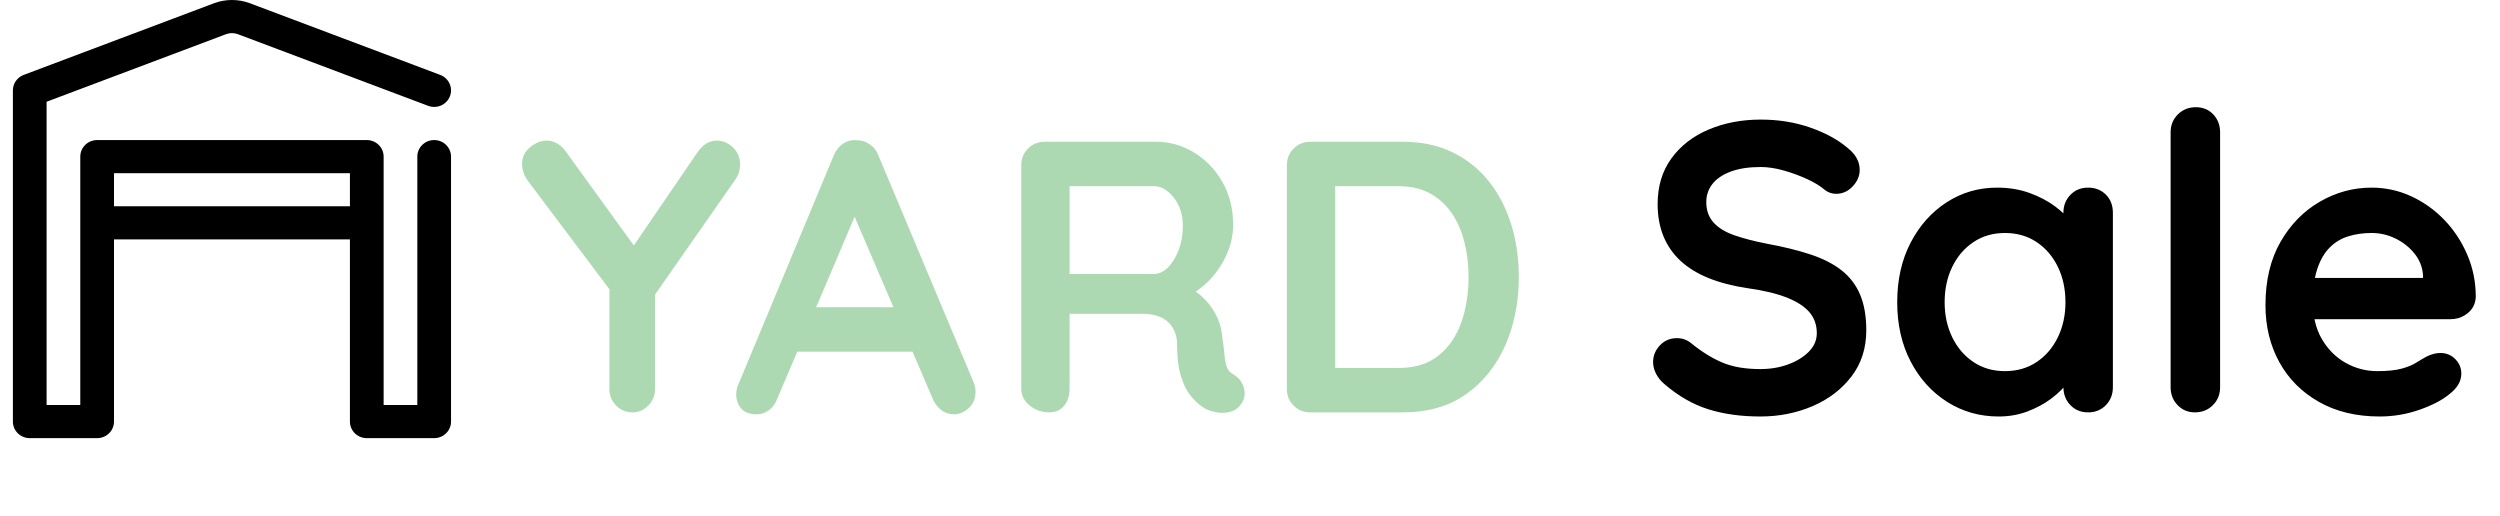
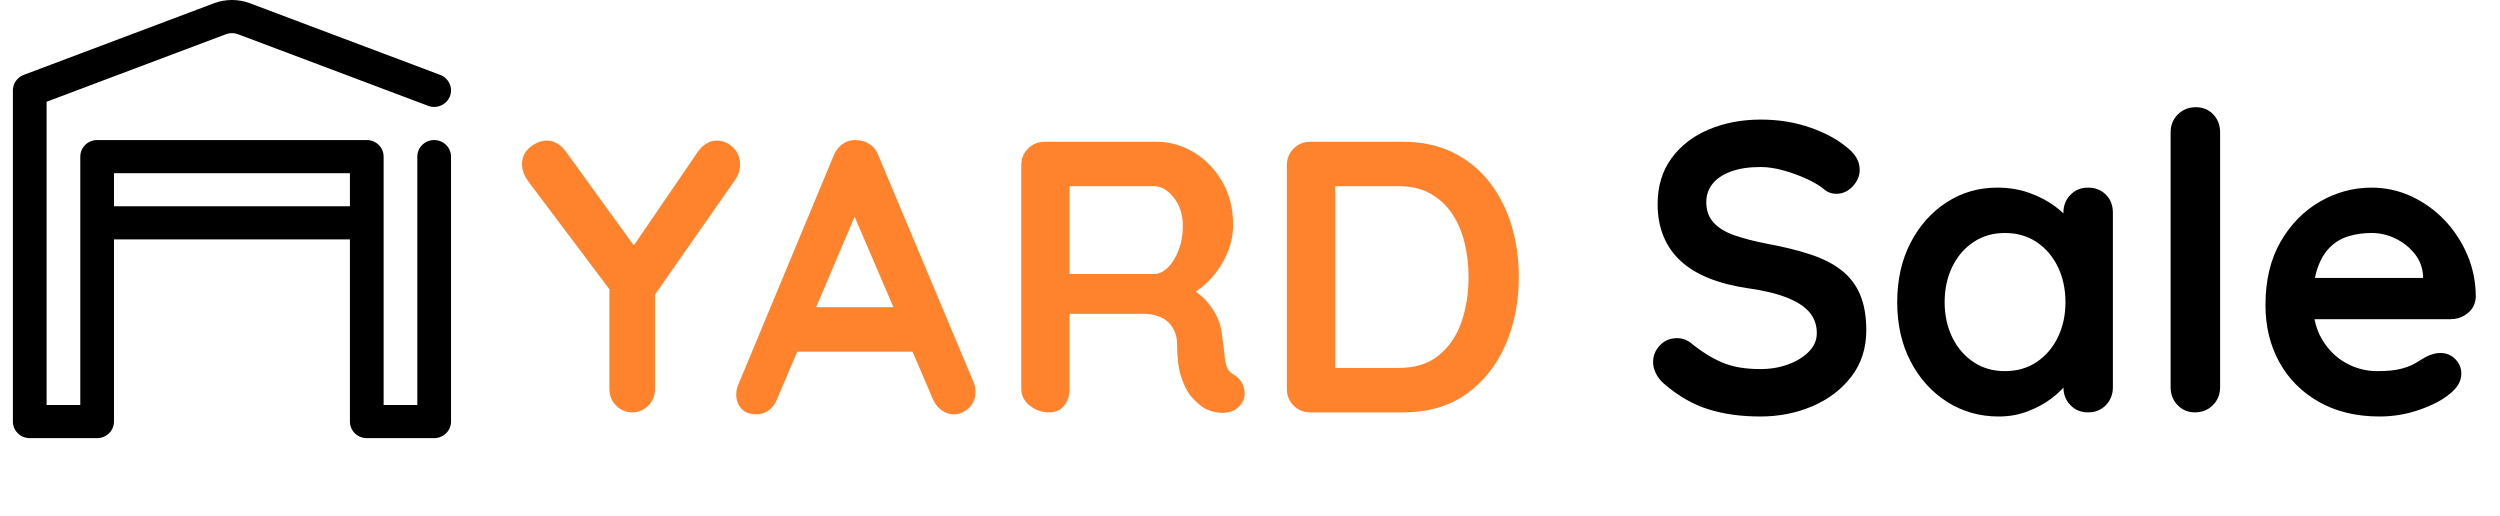
<svg xmlns="http://www.w3.org/2000/svg" width="97" height="20" viewBox="0 0 97 20" fill="none">
  <path fill-rule="evenodd" clip-rule="evenodd" d="M4.423 9.289V16.358C4.423 16.712 4.13 17 3.769 17H1.154C0.793 17 0.5 16.712 0.5 16.358V3.506C0.5 3.24 0.667 3.002 0.92 2.906C0.92 2.906 6.608 0.764 8.298 0.128C8.75 -0.043 9.25 -0.043 9.702 0.128C11.392 0.764 17.08 2.906 17.08 2.906C17.417 3.033 17.586 3.405 17.457 3.736C17.327 4.068 16.949 4.233 16.612 4.106C16.612 4.106 10.924 1.964 9.234 1.328C9.083 1.271 8.917 1.271 8.766 1.328L1.808 3.948V15.715H3.115V6.077C3.115 5.722 3.408 5.434 3.769 5.434H14.231C14.592 5.434 14.885 5.722 14.885 6.077V15.715H16.192V6.077C16.192 5.722 16.485 5.434 16.846 5.434C17.207 5.434 17.5 5.722 17.5 6.077V16.358C17.5 16.712 17.207 17 16.846 17H14.231C13.87 17 13.577 16.712 13.577 16.358V9.289H4.423ZM13.577 8.004V6.719H4.423V8.004H13.577Z" fill="black" />
-   <path fill-rule="evenodd" clip-rule="evenodd" d="M48.1 15.745C47.99 15.875 47.85 15.957 47.68 15.992C47.51 16.027 47.34 16.027 47.17 15.992C47 15.957 46.86 15.91 46.75 15.85C46.58 15.75 46.41 15.602 46.24 15.408C46.07 15.213 45.932 14.95 45.828 14.62C45.722 14.29 45.67 13.865 45.67 13.345C45.67 13.175 45.64 13.018 45.58 12.873C45.52 12.727 45.435 12.602 45.325 12.498C45.215 12.393 45.075 12.312 44.905 12.258L44.772 12.221C44.633 12.191 44.477 12.175 44.305 12.175L41.5 12.176V15.085C41.5 15.345 41.43 15.562 41.29 15.738C41.15 15.912 40.955 16 40.705 16C40.425 16 40.175 15.912 39.955 15.738C39.735 15.562 39.625 15.345 39.625 15.085V6.415C39.625 6.155 39.712 5.938 39.888 5.763C40.062 5.588 40.28 5.5 40.54 5.5H44.86C45.38 5.5 45.867 5.638 46.322 5.912C46.778 6.188 47.145 6.567 47.425 7.053C47.705 7.537 47.845 8.095 47.845 8.725C47.845 9.105 47.767 9.475 47.612 9.835C47.458 10.195 47.248 10.52 46.983 10.81L46.82 10.976C46.708 11.082 46.592 11.177 46.47 11.262L46.389 11.315L46.418 11.333C46.563 11.436 46.691 11.55 46.803 11.672C46.987 11.877 47.133 12.098 47.237 12.332C47.343 12.568 47.405 12.82 47.425 13.09C47.465 13.34 47.492 13.56 47.508 13.75C47.523 13.94 47.553 14.1 47.597 14.23C47.642 14.36 47.73 14.46 47.86 14.53C48.08 14.66 48.218 14.848 48.273 15.092C48.328 15.338 48.27 15.555 48.1 15.745ZM44.785 7.225H41.5V10.63H44.785C44.965 10.63 45.14 10.547 45.31 10.383C45.48 10.217 45.62 9.992 45.73 9.707C45.84 9.422 45.895 9.11 45.895 8.77C45.895 8.33 45.778 7.963 45.542 7.668C45.307 7.372 45.055 7.225 44.785 7.225ZM54.43 16C55.4 16 56.218 15.765 56.883 15.295C57.547 14.825 58.055 14.193 58.405 13.398C58.755 12.602 58.93 11.72 58.93 10.75C58.93 10.03 58.833 9.352 58.638 8.717C58.443 8.082 58.153 7.522 57.767 7.037C57.383 6.553 56.91 6.175 56.35 5.905C55.79 5.635 55.15 5.5 54.43 5.5H50.845C50.585 5.5 50.367 5.588 50.193 5.763C50.017 5.938 49.93 6.155 49.93 6.415V15.085C49.93 15.345 50.017 15.562 50.193 15.738C50.367 15.912 50.585 16 50.845 16H54.43ZM54.28 7.225H51.805V14.275H54.28C54.91 14.275 55.425 14.113 55.825 13.787C56.225 13.463 56.517 13.033 56.703 12.498C56.888 11.963 56.98 11.38 56.98 10.75C56.98 10.28 56.928 9.832 56.822 9.408C56.718 8.982 56.555 8.607 56.335 8.283C56.115 7.957 55.835 7.7 55.495 7.51C55.155 7.32 54.75 7.225 54.28 7.225Z" fill="#ACD9B2" />
+   <path fill-rule="evenodd" clip-rule="evenodd" d="M48.1 15.745C47.99 15.875 47.85 15.957 47.68 15.992C47.51 16.027 47.34 16.027 47.17 15.992C47 15.957 46.86 15.91 46.75 15.85C46.58 15.75 46.41 15.602 46.24 15.408C46.07 15.213 45.932 14.95 45.828 14.62C45.722 14.29 45.67 13.865 45.67 13.345C45.67 13.175 45.64 13.018 45.58 12.873C45.52 12.727 45.435 12.602 45.325 12.498C45.215 12.393 45.075 12.312 44.905 12.258L44.772 12.221C44.633 12.191 44.477 12.175 44.305 12.175L41.5 12.176V15.085C41.5 15.345 41.43 15.562 41.29 15.738C41.15 15.912 40.955 16 40.705 16C40.425 16 40.175 15.912 39.955 15.738C39.735 15.562 39.625 15.345 39.625 15.085V6.415C39.625 6.155 39.712 5.938 39.888 5.763C40.062 5.588 40.28 5.5 40.54 5.5H44.86C45.38 5.5 45.867 5.638 46.322 5.912C46.778 6.188 47.145 6.567 47.425 7.053C47.705 7.537 47.845 8.095 47.845 8.725C47.845 9.105 47.767 9.475 47.612 9.835C47.458 10.195 47.248 10.52 46.983 10.81L46.82 10.976C46.708 11.082 46.592 11.177 46.47 11.262L46.389 11.315L46.418 11.333C46.563 11.436 46.691 11.55 46.803 11.672C46.987 11.877 47.133 12.098 47.237 12.332C47.343 12.568 47.405 12.82 47.425 13.09C47.465 13.34 47.492 13.56 47.508 13.75C47.523 13.94 47.553 14.1 47.597 14.23C47.642 14.36 47.73 14.46 47.86 14.53C48.08 14.66 48.218 14.848 48.273 15.092C48.328 15.338 48.27 15.555 48.1 15.745ZM44.785 7.225H41.5V10.63H44.785C44.965 10.63 45.14 10.547 45.31 10.383C45.48 10.217 45.62 9.992 45.73 9.707C45.84 9.422 45.895 9.11 45.895 8.77C45.895 8.33 45.778 7.963 45.542 7.668C45.307 7.372 45.055 7.225 44.785 7.225ZM54.43 16C55.4 16 56.218 15.765 56.883 15.295C57.547 14.825 58.055 14.193 58.405 13.398C58.755 12.602 58.93 11.72 58.93 10.75C58.93 10.03 58.833 9.352 58.638 8.717C58.443 8.082 58.153 7.522 57.767 7.037C57.383 6.553 56.91 6.175 56.35 5.905C55.79 5.635 55.15 5.5 54.43 5.5H50.845C50.585 5.5 50.367 5.588 50.193 5.763C50.017 5.938 49.93 6.155 49.93 6.415V15.085C49.93 15.345 50.017 15.562 50.193 15.738C50.367 15.912 50.585 16 50.845 16H54.43ZM54.28 7.225H51.805V14.275H54.28C54.91 14.275 55.425 14.113 55.825 13.787C56.225 13.463 56.517 13.033 56.703 12.498C56.888 11.963 56.98 11.38 56.98 10.75C56.98 10.28 56.928 9.832 56.822 9.408C56.718 8.982 56.555 8.607 56.335 8.283C56.115 7.957 55.835 7.7 55.495 7.51C55.155 7.32 54.75 7.225 54.28 7.225Z" fill="#FF822D" />
  <path fill-rule="evenodd" clip-rule="evenodd" d="M85.86 15.72C85.673 15.907 85.441 16 85.164 16C84.897 16 84.673 15.907 84.492 15.72C84.311 15.533 84.22 15.301 84.22 15.024V5.136C84.22 4.859 84.313 4.627 84.5 4.44C84.687 4.253 84.919 4.16 85.196 4.16C85.473 4.16 85.7 4.253 85.876 4.44C86.052 4.627 86.14 4.859 86.14 5.136V15.024C86.14 15.301 86.047 15.533 85.86 15.72ZM70.324 15.76C69.7 16.027 69.025 16.16 68.3 16.16C67.553 16.16 66.881 16.067 66.284 15.88C65.687 15.693 65.116 15.365 64.572 14.896C64.433 14.779 64.327 14.645 64.252 14.496C64.177 14.347 64.14 14.197 64.14 14.048C64.14 13.803 64.228 13.587 64.404 13.4C64.58 13.213 64.801 13.12 65.068 13.12C65.271 13.12 65.452 13.184 65.612 13.312C66.017 13.643 66.42 13.893 66.82 14.064C67.22 14.235 67.713 14.32 68.3 14.32C68.695 14.32 69.057 14.259 69.388 14.136C69.719 14.013 69.985 13.848 70.188 13.64C70.391 13.432 70.492 13.195 70.492 12.928C70.492 12.608 70.396 12.336 70.204 12.112C70.012 11.888 69.719 11.699 69.324 11.544C68.929 11.389 68.428 11.269 67.82 11.184C67.244 11.099 66.737 10.968 66.3 10.792C65.863 10.616 65.497 10.392 65.204 10.12C64.911 9.848 64.689 9.528 64.54 9.16C64.391 8.792 64.316 8.379 64.316 7.92C64.316 7.227 64.495 6.635 64.852 6.144C65.209 5.653 65.692 5.28 66.3 5.024C66.908 4.768 67.58 4.64 68.316 4.64C69.009 4.64 69.652 4.744 70.244 4.952C70.836 5.16 71.319 5.424 71.692 5.744C72.001 5.989 72.156 6.272 72.156 6.592C72.156 6.827 72.065 7.04 71.884 7.232C71.703 7.424 71.489 7.52 71.244 7.52C71.084 7.52 70.94 7.472 70.812 7.376C70.641 7.227 70.412 7.085 70.124 6.952C69.836 6.819 69.532 6.707 69.212 6.616C68.892 6.525 68.593 6.48 68.316 6.48C67.857 6.48 67.471 6.539 67.156 6.656C66.841 6.773 66.604 6.933 66.444 7.136C66.284 7.339 66.204 7.573 66.204 7.84C66.204 8.16 66.297 8.424 66.484 8.632C66.671 8.84 66.94 9.005 67.292 9.128C67.644 9.251 68.065 9.36 68.556 9.456C69.196 9.573 69.759 9.712 70.244 9.872C70.729 10.032 71.132 10.237 71.452 10.488C71.772 10.739 72.012 11.053 72.172 11.432C72.332 11.811 72.412 12.272 72.412 12.816C72.412 13.509 72.22 14.107 71.836 14.608C71.452 15.109 70.948 15.493 70.324 15.76ZM78.676 15.96C78.329 16.093 77.953 16.16 77.548 16.16C76.812 16.16 76.145 15.971 75.548 15.592C74.951 15.213 74.479 14.691 74.132 14.024C73.785 13.357 73.612 12.592 73.612 11.728C73.612 10.853 73.785 10.083 74.132 9.416C74.479 8.749 74.945 8.227 75.532 7.848C76.119 7.469 76.769 7.28 77.484 7.28C77.943 7.28 78.364 7.349 78.748 7.488C79.132 7.627 79.465 7.803 79.748 8.016L79.91 8.144C79.961 8.187 80.011 8.232 80.06 8.278V8.256C80.06 7.979 80.151 7.747 80.332 7.56C80.513 7.373 80.743 7.28 81.02 7.28C81.297 7.28 81.527 7.371 81.708 7.552C81.889 7.733 81.98 7.968 81.98 8.256V15.024C81.98 15.301 81.889 15.533 81.708 15.72C81.527 15.907 81.297 16 81.02 16C80.743 16 80.513 15.907 80.332 15.72L80.249 15.623C80.148 15.488 80.088 15.334 80.068 15.159L80.061 15.04L79.983 15.123C79.868 15.241 79.734 15.357 79.58 15.472C79.324 15.664 79.023 15.827 78.676 15.96ZM77.788 14.4C77.329 14.4 76.924 14.283 76.572 14.048C76.22 13.813 75.945 13.493 75.748 13.088C75.551 12.683 75.452 12.229 75.452 11.728C75.452 11.216 75.551 10.757 75.748 10.352C75.945 9.947 76.22 9.627 76.572 9.392C76.924 9.157 77.329 9.04 77.788 9.04C78.257 9.04 78.668 9.157 79.02 9.392C79.372 9.627 79.647 9.947 79.844 10.352C80.041 10.757 80.14 11.216 80.14 11.728C80.14 12.229 80.041 12.683 79.844 13.088C79.647 13.493 79.372 13.813 79.02 14.048C78.668 14.283 78.257 14.4 77.788 14.4ZM92.332 16.16C92.865 16.16 93.383 16.072 93.884 15.896C94.385 15.72 94.775 15.515 95.052 15.28C95.351 15.045 95.5 14.784 95.5 14.496C95.5 14.283 95.423 14.096 95.268 13.936C95.113 13.776 94.919 13.696 94.684 13.696C94.513 13.696 94.332 13.744 94.14 13.84C94.023 13.904 93.892 13.981 93.748 14.072C93.604 14.163 93.415 14.24 93.18 14.304C92.945 14.368 92.631 14.4 92.236 14.4C91.809 14.4 91.407 14.296 91.028 14.088C90.649 13.88 90.34 13.576 90.1 13.176C89.963 12.947 89.865 12.69 89.806 12.404L89.802 12.384H95.084C95.289 12.384 95.473 12.333 95.637 12.23L95.756 12.144C95.948 11.984 96.049 11.776 96.06 11.52C96.06 10.944 95.951 10.4 95.732 9.888C95.513 9.376 95.217 8.925 94.844 8.536C94.471 8.147 94.041 7.84 93.556 7.616C93.071 7.392 92.556 7.28 92.012 7.28C91.308 7.28 90.641 7.461 90.012 7.824C89.383 8.187 88.873 8.707 88.484 9.384C88.095 10.061 87.9 10.88 87.9 11.84C87.9 12.661 88.079 13.397 88.436 14.048C88.793 14.699 89.305 15.213 89.972 15.592C90.639 15.971 91.425 16.16 92.332 16.16ZM89.819 10.784H94.012V10.672C93.991 10.363 93.881 10.085 93.684 9.84C93.487 9.595 93.241 9.4 92.948 9.256C92.655 9.112 92.343 9.04 92.012 9.04C91.692 9.04 91.393 9.083 91.116 9.168C90.839 9.253 90.599 9.397 90.396 9.6C90.193 9.803 90.033 10.075 89.916 10.416L89.862 10.594L89.819 10.784Z" fill="black" />
-   <path d="M24.545 16C24.775 16 24.977 15.912 25.152 15.738C25.328 15.562 25.415 15.345 25.415 15.085V11.429L28.55 6.94C28.59 6.88 28.622 6.819 28.647 6.757L28.677 6.662C28.703 6.567 28.715 6.475 28.715 6.385C28.715 6.115 28.622 5.893 28.438 5.718C28.253 5.543 28.045 5.455 27.815 5.455C27.525 5.455 27.275 5.605 27.065 5.905L24.592 9.523L21.95 5.875C21.77 5.635 21.564 5.498 21.333 5.464L21.215 5.455C20.995 5.455 20.78 5.54 20.57 5.71C20.36 5.88 20.255 6.1 20.255 6.37C20.255 6.47 20.275 6.58 20.315 6.7C20.355 6.82 20.425 6.945 20.525 7.075L23.645 11.222V15.085C23.645 15.302 23.706 15.489 23.827 15.646L23.907 15.738C24.082 15.912 24.295 16 24.545 16Z" fill="#ACD9B2" />
-   <path fill-rule="evenodd" clip-rule="evenodd" d="M37.587 15.835C37.412 15.995 37.22 16.075 37.01 16.075C36.83 16.075 36.667 16.02 36.522 15.91L36.42 15.82C36.323 15.723 36.245 15.602 36.185 15.46L35.406 13.645H30.933L30.155 15.475C30.085 15.665 29.977 15.812 29.832 15.918C29.687 16.023 29.53 16.075 29.36 16.075C29.09 16.075 28.89 16 28.76 15.85C28.63 15.7 28.565 15.515 28.565 15.295C28.565 15.205 28.58 15.11 28.61 15.01L32.345 6.04C32.425 5.84 32.547 5.685 32.712 5.575C32.877 5.465 33.055 5.42 33.245 5.44C33.425 5.44 33.592 5.492 33.747 5.598C33.902 5.702 34.015 5.85 34.085 6.04L37.775 14.83C37.825 14.96 37.85 15.08 37.85 15.19C37.85 15.46 37.762 15.675 37.587 15.835ZM31.667 11.92H34.666L33.159 8.409L31.667 11.92Z" fill="#ACD9B2" />
+   <path d="M24.545 16C24.775 16 24.977 15.912 25.152 15.738C25.328 15.562 25.415 15.345 25.415 15.085V11.429L28.55 6.94C28.59 6.88 28.622 6.819 28.647 6.757L28.677 6.662C28.703 6.567 28.715 6.475 28.715 6.385C28.715 6.115 28.622 5.893 28.438 5.718C28.253 5.543 28.045 5.455 27.815 5.455C27.525 5.455 27.275 5.605 27.065 5.905L24.592 9.523L21.95 5.875C21.77 5.635 21.564 5.498 21.333 5.464L21.215 5.455C20.995 5.455 20.78 5.54 20.57 5.71C20.36 5.88 20.255 6.1 20.255 6.37C20.255 6.47 20.275 6.58 20.315 6.7C20.355 6.82 20.425 6.945 20.525 7.075L23.645 11.222V15.085C23.645 15.302 23.706 15.489 23.827 15.646L23.907 15.738C24.082 15.912 24.295 16 24.545 16Z" fill="#FF822D" />
+   <path fill-rule="evenodd" clip-rule="evenodd" d="M37.587 15.835C37.412 15.995 37.22 16.075 37.01 16.075C36.83 16.075 36.667 16.02 36.522 15.91L36.42 15.82C36.323 15.723 36.245 15.602 36.185 15.46L35.406 13.645H30.933L30.155 15.475C30.085 15.665 29.977 15.812 29.832 15.918C29.687 16.023 29.53 16.075 29.36 16.075C29.09 16.075 28.89 16 28.76 15.85C28.63 15.7 28.565 15.515 28.565 15.295C28.565 15.205 28.58 15.11 28.61 15.01L32.345 6.04C32.425 5.84 32.547 5.685 32.712 5.575C32.877 5.465 33.055 5.42 33.245 5.44C33.425 5.44 33.592 5.492 33.747 5.598C33.902 5.702 34.015 5.85 34.085 6.04L37.775 14.83C37.825 14.96 37.85 15.08 37.85 15.19C37.85 15.46 37.762 15.675 37.587 15.835ZM31.667 11.92H34.666L33.159 8.409L31.667 11.92Z" fill="#FF822D" />
</svg>
